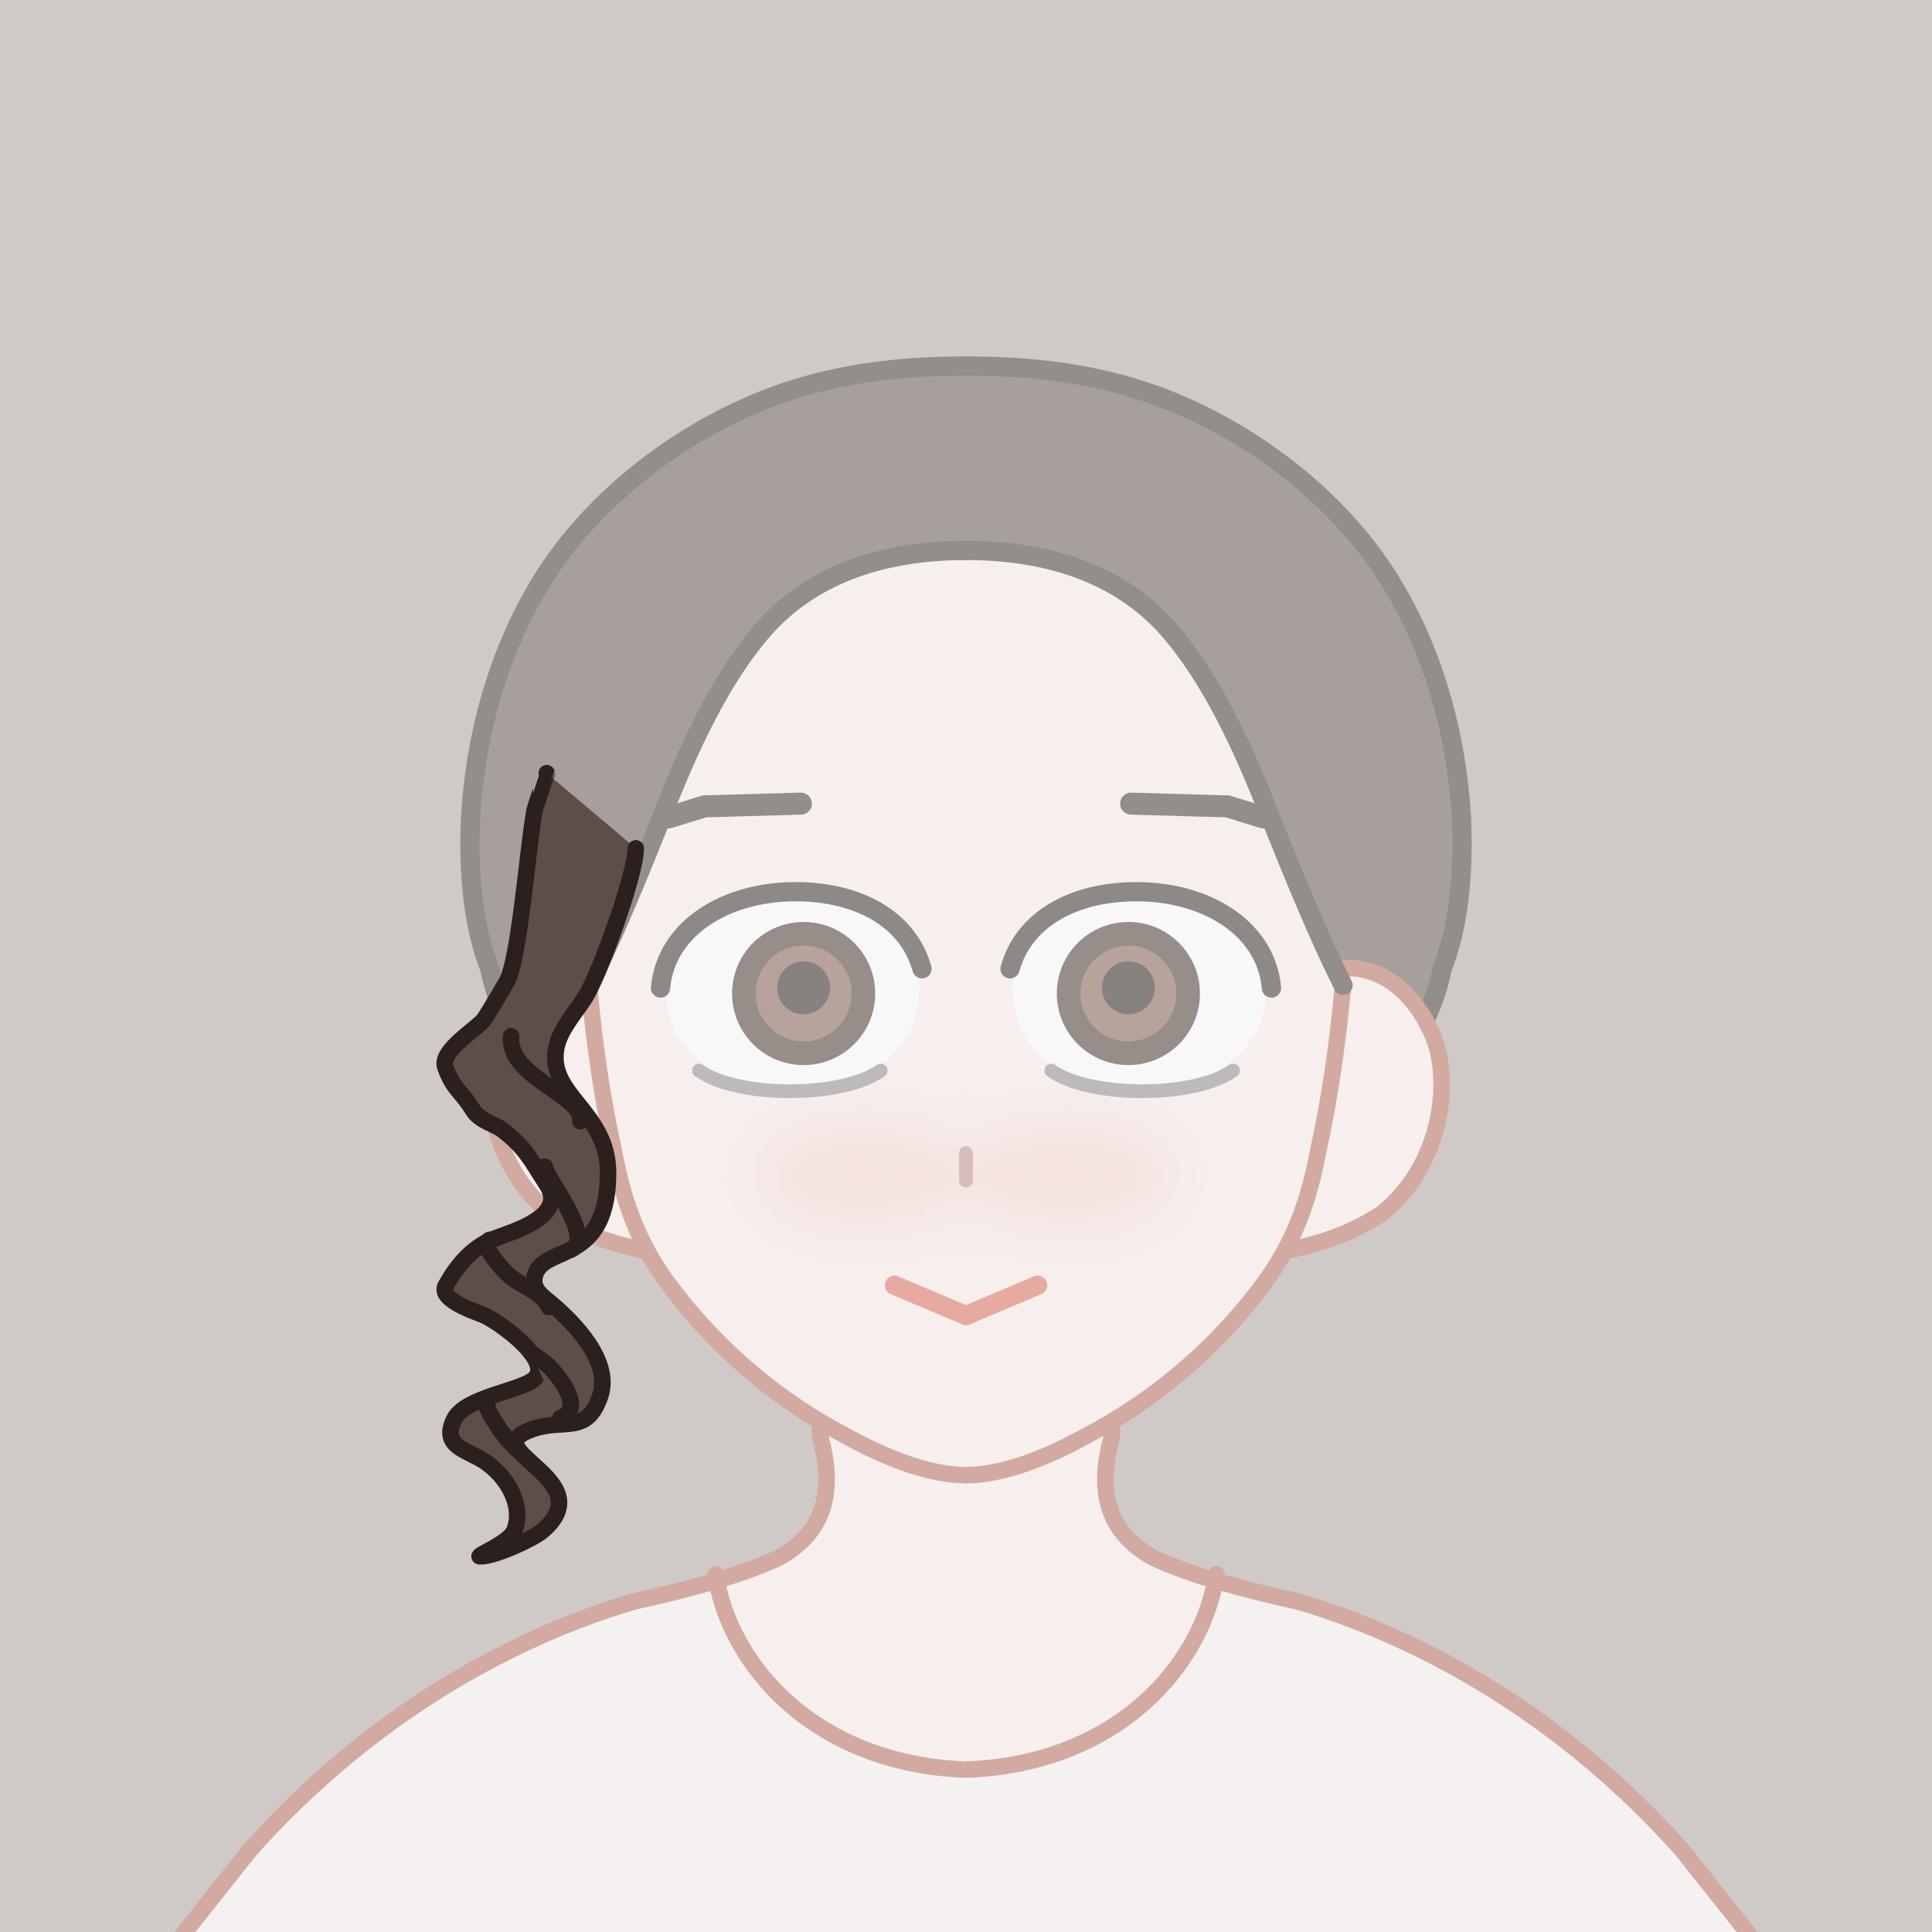
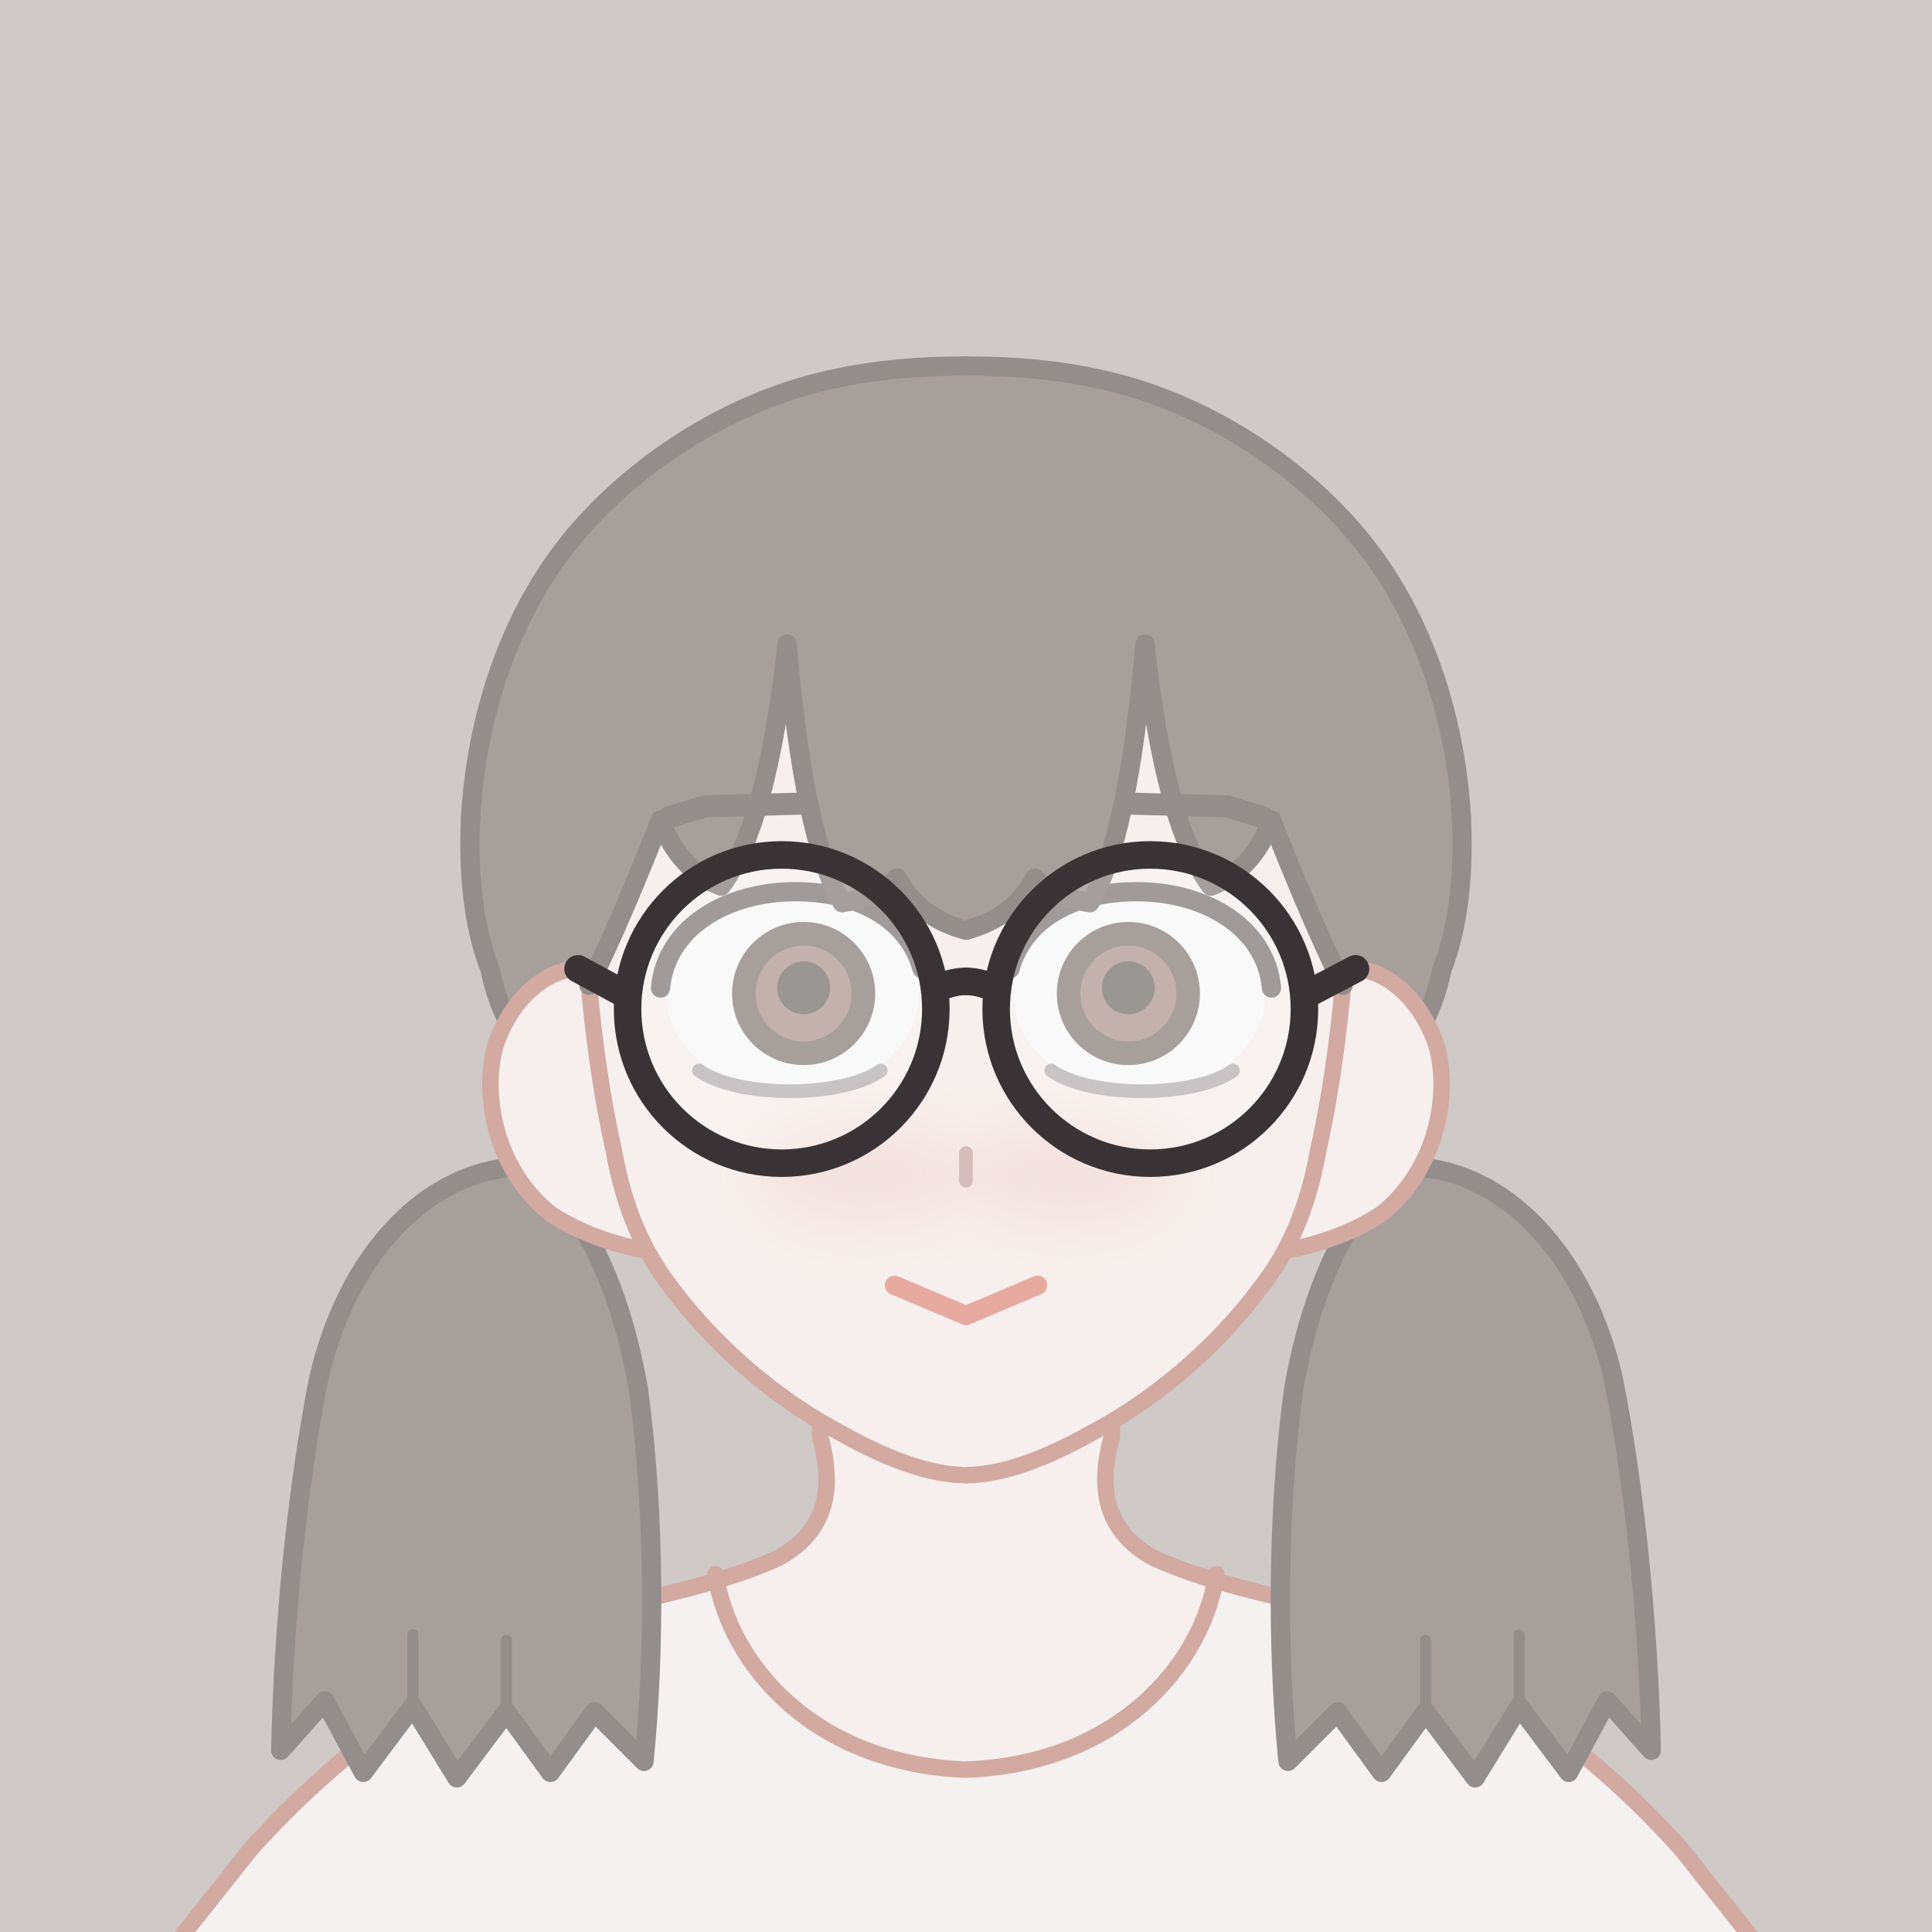
<svg xmlns="http://www.w3.org/2000/svg" width="702" height="702" viewBox="0 0 702 702">
  <defs>
    <clipPath id="clip-path-1">
      <path d="M242 389.2 L386 389.2 L386 464.8 L242 464.8 Z" />
    </clipPath>
    <filter id="filter-1" filterUnits="userSpaceOnUse" x="245" y="377" width="138" height="100" color-interpolation-filters="sRGB">
      <feGaussianBlur in="SourceGraphic" stdDeviation="9" color-interpolation-filters="linearRGB" />
    </filter>
    <clipPath id="clip-path-2">
      <path d="M460 389.2 L316 389.2 L316 464.8 L460 464.8 Z" />
    </clipPath>
    <filter id="filter-2" filterUnits="userSpaceOnUse" x="319" y="377" width="138" height="100" color-interpolation-filters="sRGB">
      <feGaussianBlur in="SourceGraphic" stdDeviation="9" color-interpolation-filters="linearRGB" />
    </filter>
    <clipPath id="clip-path-3">
      <path d="M242 360 C242 338 262 326 288 326 C314 326 334 338 334 360 C334 382 314 396 288 396 C262 396 242 382 242 360 Z" />
    </clipPath>
    <clipPath id="clip-path-4">
      <path d="M460 360 C460 338 440 326 414 326 C388 326 368 338 368 360 C368 382 388 396 414 396 C440 396 460 382 460 360 Z" />
    </clipPath>
  </defs>
  <g id="_ref">
    <g opacity="0.5">
      <rect x="0" y="0" width="702" height="702" fill="#ada19f" />
      <g data-layer="body">
        <g>
          <path d="M260 573 L230 582 C183 596 133 625 91 672 L60 712 L352 712 L352 643 C296 641 265 605 260 573 Z" fill="#f9f2f1" />
          <path d="M296 490 L298 522 C303 540 301 556 283 566 L260 573 C265 605 296 641 352 643 L352 490 Z" fill="#fdeeea" />
          <path d="M230 582 C183 596 133 625 91 672 L64 706" fill="none" stroke="#b46352" stroke-width="6" stroke-linecap="round" stroke-linejoin="round" />
          <path d="M296 500 C298 510 298 516 298 522 C303 540 301 556 283 566 C268 573 248 578 230 582" fill="none" stroke="#b46352" stroke-width="6" stroke-linecap="round" stroke-linejoin="round" />
          <path d="M260 572 C265 605 296 641 351 643" fill="none" stroke="#b46352" stroke-width="6" stroke-linecap="round" stroke-linejoin="round" />
        </g>
        <g>
          <path d="M442 573 L472 582 C519 596 569 625 611 672 L642 712 L350 712 L350 643 C406 641 437 605 442 573 Z" fill="#f9f2f1" />
          <path d="M406 490 L404 522 C399 540 401 556 419 566 L442 573 C437 605 406 641 350 643 L350 490 Z" fill="#fdeeea" />
          <path d="M472 582 C519 596 569 625 611 672 L638 706" fill="none" stroke="#b46352" stroke-width="6" stroke-linecap="round" stroke-linejoin="round" />
          <path d="M406 500 C404 510 404 516 404 522 C399 540 401 556 419 566 C434 573 454 578 472 582" fill="none" stroke="#b46352" stroke-width="6" stroke-linecap="round" stroke-linejoin="round" />
          <path d="M442 572 C437 605 406 641 351 643" fill="none" stroke="#b46352" stroke-width="6" stroke-linecap="round" stroke-linejoin="round" />
+         </g>
+       </g>
+       <g data-layer="hairMid">
+         <g>
+           <path d="M190 424 C160 424 128 450 116 500 C108 540 103 590 102 636 L118 618 L132 644 L150 620 L166 646 L184 622 L200 644 L216 622 L234 640 C238 600 238 550 232 505 C226 470 212 436 190 424 Z" fill="#5d4e48" />
+           <path d="M190 424 C160 424 128 450 116 500 C108 540 103 590 102 636 L118 618 L132 644 L150 620 L166 646 L184 622 L200 644 L216 622 L234 640 C238 600 238 550 232 505 C226 470 212 436 190 424 Z" fill="none" stroke="#352a27" stroke-width="7" stroke-linecap="round" stroke-linejoin="round" />
+           <line x1="150" y1="620" x2="150" y2="594" fill="none" stroke="#352a27" stroke-width="4" stroke-linecap="round" stroke-linejoin="round" />
+           <line x1="184" y1="622" x2="184" y2="596" fill="none" stroke="#352a27" stroke-width="4" stroke-linecap="round" stroke-linejoin="round" />
+         </g>
+         <g>
+           <path d="M512 424 C542 424 574 450 586 500 C594 540 599 590 600 636 L584 618 L570 644 L552 620 L536 646 L518 622 L502 644 L486 622 L468 640 C464 600 464 550 470 505 C476 470 490 436 512 424 Z" fill="#5d4e48" />
+           <path d="M512 424 C542 424 574 450 586 500 C594 540 599 590 600 636 L584 618 L570 644 L552 620 L536 646 L518 622 L502 644 L486 622 L468 640 C464 600 464 550 470 505 C476 470 490 436 512 424 Z" fill="none" stroke="#352a27" stroke-width="7" stroke-linecap="round" stroke-linejoin="round" />
+           <line x1="552" y1="620" x2="552" y2="594" fill="none" stroke="#352a27" stroke-width="4" stroke-linecap="round" stroke-linejoin="round" />
+           <line x1="518" y1="622" x2="518" y2="596" fill="none" stroke="#352a27" stroke-width="4" stroke-linecap="round" stroke-linejoin="round" />
        </g>
      </g>
      <g data-layer="hairBase">
        <g>
          <path d="M352 133 L351 133 C330 133 310 135 290 141 C254 152 222 176 203 202 C184 228 173 262 171 297 C170 317 172 337 178 352 C180 362 184 372 190 380 L198 386 L352 386 Z" fill="#5d4e48" />
          <path d="M351 133 C330 133 310 135 290 141 C254 152 222 176 203 202 C184 228 173 262 171 297" fill="none" stroke="#352a27" stroke-width="7" stroke-linecap="round" stroke-linejoin="round" />
          <path d="M171 297 C170 317 172 337 178 352 C180 362 184 372 190 380" fill="none" stroke="#352a27" stroke-width="7" stroke-linecap="round" stroke-linejoin="round" />
        </g>
        <g>
          <path d="M350 133 L351 133 C372 133 392 135 412 141 C448 152 480 176 499 202 C518 228 529 262 531 297 C532 317 530 337 524 352 C522 362 518 372 512 380 L504 386 L350 386 Z" fill="#5d4e48" />
          <path d="M351 133 C372 133 392 135 412 141 C448 152 480 176 499 202 C518 228 529 262 531 297" fill="none" stroke="#352a27" stroke-width="7" stroke-linecap="round" stroke-linejoin="round" />
          <path d="M531 297 C532 317 530 337 524 352 C522 362 518 372 512 380" fill="none" stroke="#352a27" stroke-width="7" stroke-linecap="round" stroke-linejoin="round" />
        </g>
      </g>
      <g data-layer="ear">
        <g>
          <path d="M215 352 C200 350 186 362 180 380 C175 398 180 425 200 441 C212 449 226 453 238 455 L225 380 Z" fill="#fdeeea" />
          <path d="M215 352 C200 350 186 362 180 380 C175 398 180 425 200 441 C212 449 226 453 238 455" fill="none" stroke="#b46352" stroke-width="6" stroke-linecap="round" stroke-linejoin="round" />
        </g>
        <g>
          <path d="M487 352 C502 350 516 362 522 380 C527 398 522 425 502 441 C490 449 476 453 464 455 L477 380 Z" fill="#fdeeea" />
          <path d="M487 352 C502 350 516 362 522 380 C527 398 522 425 502 441 C490 449 476 453 464 455" fill="none" stroke="#b46352" stroke-width="6" stroke-linecap="round" stroke-linejoin="round" />
        </g>
      </g>
      <g data-layer="face">
        <g>
          <path d="M352 200 L351 200 C322 200 296 208 278 228 C262 246 250 272 240 298 C232 318 223 340 214 358 C216 380 219 400 223 418 C227 440 234 455 244 468 C262 492 285 510 306 521 C322 530 338 536 351 536 L352 536 Z" fill="#fdeeea" />
          <path d="M214 358 C216 380 219 400 223 418 C227 440 234 455 244 468 C262 492 285 510 306 521 C322 530 338 536 351 536" fill="none" stroke="#b46352" stroke-width="6" stroke-linecap="round" stroke-linejoin="round" />
        </g>
        <g>
          <path d="M350 200 L351 200 C380 200 406 208 424 228 C440 246 452 272 462 298 C470 318 479 340 488 358 C486 380 483 400 479 418 C475 440 468 455 458 468 C440 492 417 510 396 521 C380 530 364 536 351 536 L350 536 Z" fill="#fdeeea" />
          <path d="M488 358 C486 380 483 400 479 418 C475 440 468 455 458 468 C440 492 417 510 396 521 C380 530 364 536 351 536" fill="none" stroke="#b46352" stroke-width="6" stroke-linecap="round" stroke-linejoin="round" />
        </g>
      </g>
      <g data-layer="makeup">
        <g clip-path="url(#clip-path-1)">
          <g filter="url(#filter-1)">
            <ellipse cx="314" cy="427" rx="40" ry="21" fill="#f3bfb8" opacity="0.5" />
          </g>
        </g>
        <g clip-path="url(#clip-path-2)">
          <g filter="url(#filter-2)">
            <ellipse cx="388" cy="427" rx="40" ry="21" fill="#f3bfb8" opacity="0.5" />
          </g>
        </g>
      </g>
      <g data-layer="mouth">
        <line x1="325" y1="467" x2="351" y2="478" fill="none" stroke="#dc6450" stroke-width="7" stroke-linecap="round" stroke-linejoin="round" />
        <line x1="377" y1="467" x2="351" y2="478" fill="none" stroke="#dc6450" stroke-width="7" stroke-linecap="round" stroke-linejoin="round" />
        <line x1="351" y1="419" x2="351" y2="429" fill="none" stroke="#b98a88" stroke-width="5" stroke-linecap="round" />
      </g>
      <g data-layer="eye">
        <path d="M242 360 C242 338 262 326 288 326 C314 326 334 338 334 360 C334 382 314 396 288 396 C262 396 242 382 242 360 Z" fill="#ffffff" />
        <g clip-path="url(#clip-path-3)">
          <g>
            <circle cx="292" cy="361" r="26" fill="#3e2a22" />
            <circle cx="292" cy="361" r="17.42" fill="#7e5647" />
            <circle cx="292" cy="358.92" r="9.62" fill="#1e1410" />
          </g>
        </g>
        <g>
          <path d="M254 389 C268 399 306 399 320 389" fill="none" stroke="#8b8284" stroke-width="5" stroke-linecap="round" />
          <path d="M240 359 C242 337 264 324 289 324 C312 324 330 334 335 352" fill="none" stroke="#2b201d" stroke-width="7" stroke-linecap="round" stroke-linejoin="round" />
        </g>
        <g>
          <path d="M460 360 C460 338 440 326 414 326 C388 326 368 338 368 360 C368 382 388 396 414 396 C440 396 460 382 460 360 Z" fill="#ffffff" />
          <g clip-path="url(#clip-path-4)">
            <g>
              <circle cx="410" cy="361" r="26" fill="#3e2a22" />
              <circle cx="410" cy="361" r="17.42" fill="#7e5647" />
              <circle cx="410" cy="358.92" r="9.62" fill="#1e1410" />
            </g>
          </g>
          <g>
            <path d="M448 389 C434 399 396 399 382 389" fill="none" stroke="#8b8284" stroke-width="5" stroke-linecap="round" />
            <path d="M462 359 C460 337 438 324 413 324 C390 324 372 334 367 352" fill="none" stroke="#2b201d" stroke-width="7" stroke-linecap="round" stroke-linejoin="round" />
          </g>
        </g>
      </g>
      <g data-layer="hairLine">
        <path d="M351 200 C322 200 296 208 278 228 C262 246 250 272 240 298 C232 318 223 340 214 358" fill="none" stroke="#352a27" stroke-width="7" stroke-linecap="round" stroke-linejoin="round" />
        <path d="M351 200 C380 200 406 208 424 228 C440 246 452 272 462 298 C470 318 479 340 488 358" fill="none" stroke="#352a27" stroke-width="7" stroke-linecap="round" stroke-linejoin="round" />
      </g>
+       <g data-layer="hairFront">
+         <g>
+           <path d="M240 298 C244.4 310 251.733 318 262 322 C273.2 307.333 281.2 278 286 234 C290 281 296.667 312.333 306 328 C315.333 326.533 322 323.533 326 319 C331 328.533 339.333 334.867 351 338 L352 338 L352 150 L200 250 Z" fill="#5d4e48" />
+           <path d="M240 298 C244.4 310 251.733 318 262 322 C273.2 307.333 281.2 278 286 234 C290 281 296.667 312.333 306 328 C315.333 326.533 322 323.533 326 319 C331 328.533 339.333 334.867 351 338" fill="none" stroke="#352a27" stroke-width="7" stroke-linecap="round" stroke-linejoin="round" />
+         </g>
+         <g>
+           <path d="M462 298 C457.6 310 450.267 318 440 322 C428.8 307.333 420.8 278 416 234 C412 281 405.333 312.333 396 328 C386.667 326.533 380 323.533 376 319 C371 328.533 362.667 334.867 351 338 L350 338 L350 150 L502 250 Z" fill="#5d4e48" />
+           <path d="M462 298 C457.6 310 450.267 318 440 322 C428.8 307.333 420.8 278 416 234 C412 281 405.333 312.333 396 328 C386.667 326.533 380 323.533 376 319 C371 328.533 362.667 334.867 351 338" fill="none" stroke="#352a27" stroke-width="7" stroke-linecap="round" stroke-linejoin="round" />
+         </g>
+       </g>
      <g data-layer="brow">
        <polyline points="243,297 256,293 291,292" fill="none" stroke="#352a27" stroke-width="8" stroke-linecap="round" stroke-linejoin="round" />
        <polyline points="459,297 446,293 411,292" fill="none" stroke="#352a27" stroke-width="8" stroke-linecap="round" stroke-linejoin="round" />
      </g>
    </g>
  </g>
-   <g id="half">
-     <path d="M198.672 280.944 C198.674 280.95 194.435 293.506 194.282 294.28 C191.855 306.611 188.714 349.117 184.031 356.902 C181.082 361.804 179.212 365.219 176.036 370.185 C173.981 373.397 159.659 381.752 161.779 387.682 C164.826 396.204 167.574 396.289 171.797 403.273 C174.237 407.308 179.771 408.448 182.503 410.531 C190.947 416.971 192.986 421.612 198.672 430.397 C206.327 442.224 185.67 447.646 179.149 450.258 C171.286 453.408 165.811 460.171 161.953 467.169 C159.302 471.975 171.579 476.252 175.174 477.623 C180.548 479.673 200.925 494.112 194.361 500.813 C189.86 505.408 168.897 507.467 164.902 515.902 C160.3 525.617 169.601 526.744 175.994 530.946 C183.921 536.157 190.444 546.645 186.959 555.939 C185.292 560.385 174.731 564.503 174.243 565.48 C178.982 565.875 193.462 559.336 197.081 556.262 C219.386 537.311 171.13 526.871 193.59 519.255 C205.348 515.268 213.194 521.498 218.073 507.279 C222.378 494.733 208.768 480.825 200.339 473.675 C197.186 471.001 192.834 468.347 194.448 463.162 C197.88 452.13 220.947 459.751 220.947 426.086 C220.947 403.52 198.4 397.946 202.242 380.233 C203.57 374.111 208.896 368.063 212.324 362.856 C217.612 354.825 231.006 317.791 231.006 308.248" fill="#5d4e48" stroke="#2b201d" stroke-width="6" stroke-linecap="round" stroke-linejoin="round" />
-     <path d="M185.739 376.508 C184.179 391.327 211.943 397.906 210.887 407.404" fill="#5d4e48" stroke="#2b201d" stroke-width="6" stroke-linecap="round" stroke-linejoin="round" />
-     <path d="M197.954 423.93 C198.434 428.253 216.54 450 207.295 454.108" fill="#5d4e48" stroke="#2b201d" stroke-width="6" stroke-linecap="round" stroke-linejoin="round" />
-     <path d="M177.835 450.516 C174.159 452.616 183.227 461.79 184.718 463.178 C189.057 467.216 196.887 469.312 199.391 474.946" fill="#5d4e48" stroke="#2b201d" stroke-width="6" stroke-linecap="round" stroke-linejoin="round" />
-     <path d="M192.924 491.472 C192.731 491.665 196.583 494.085 196.814 494.242 C201.483 497.411 213.448 511.935 203.702 515.183" fill="#5d4e48" stroke="#2b201d" stroke-width="6" stroke-linecap="round" stroke-linejoin="round" />
-     <path d="M177.117 510.872 C176.399 511.231 179.361 515.857 179.632 516.306 C182.356 520.823 184.164 522.949 187.895 526.68" fill="#5d4e48" stroke="#2b201d" stroke-width="6" stroke-linecap="round" stroke-linejoin="round" />
+   <g id="full">
+     <circle cx="284.037" cy="366.642" r="56.005" fill="#ffffff" fill-opacity="0.16" stroke="#3a3336" stroke-width="10" stroke-linecap="round" stroke-linejoin="round" />
+     <path d="M340.042 359.337 C344.912 357.051 348.565 356.594 351 356.594" fill="none" stroke="#3a3336" stroke-width="10" stroke-linecap="round" stroke-linejoin="round" />
+     <line x1="228.031" y1="361.772" x2="210.033" y2="352.032" fill="none" stroke="#3a3336" stroke-width="10" stroke-linecap="round" stroke-linejoin="round" />
+     <circle cx="417.963" cy="366.642" r="56.005" fill="#ffffff" fill-opacity="0.16" stroke="#3a3336" stroke-width="10" stroke-linecap="round" stroke-linejoin="round" />
+     <path d="M361.958 359.337 C357.088 357.051 353.435 356.594 351 356.594" fill="none" stroke="#3a3336" stroke-width="10" stroke-linecap="round" stroke-linejoin="round" />
+     <line x1="473.969" y1="361.772" x2="492.533" y2="352.032" fill="none" stroke="#3a3336" stroke-width="10" stroke-linecap="round" stroke-linejoin="round" />
  </g>
</svg>
